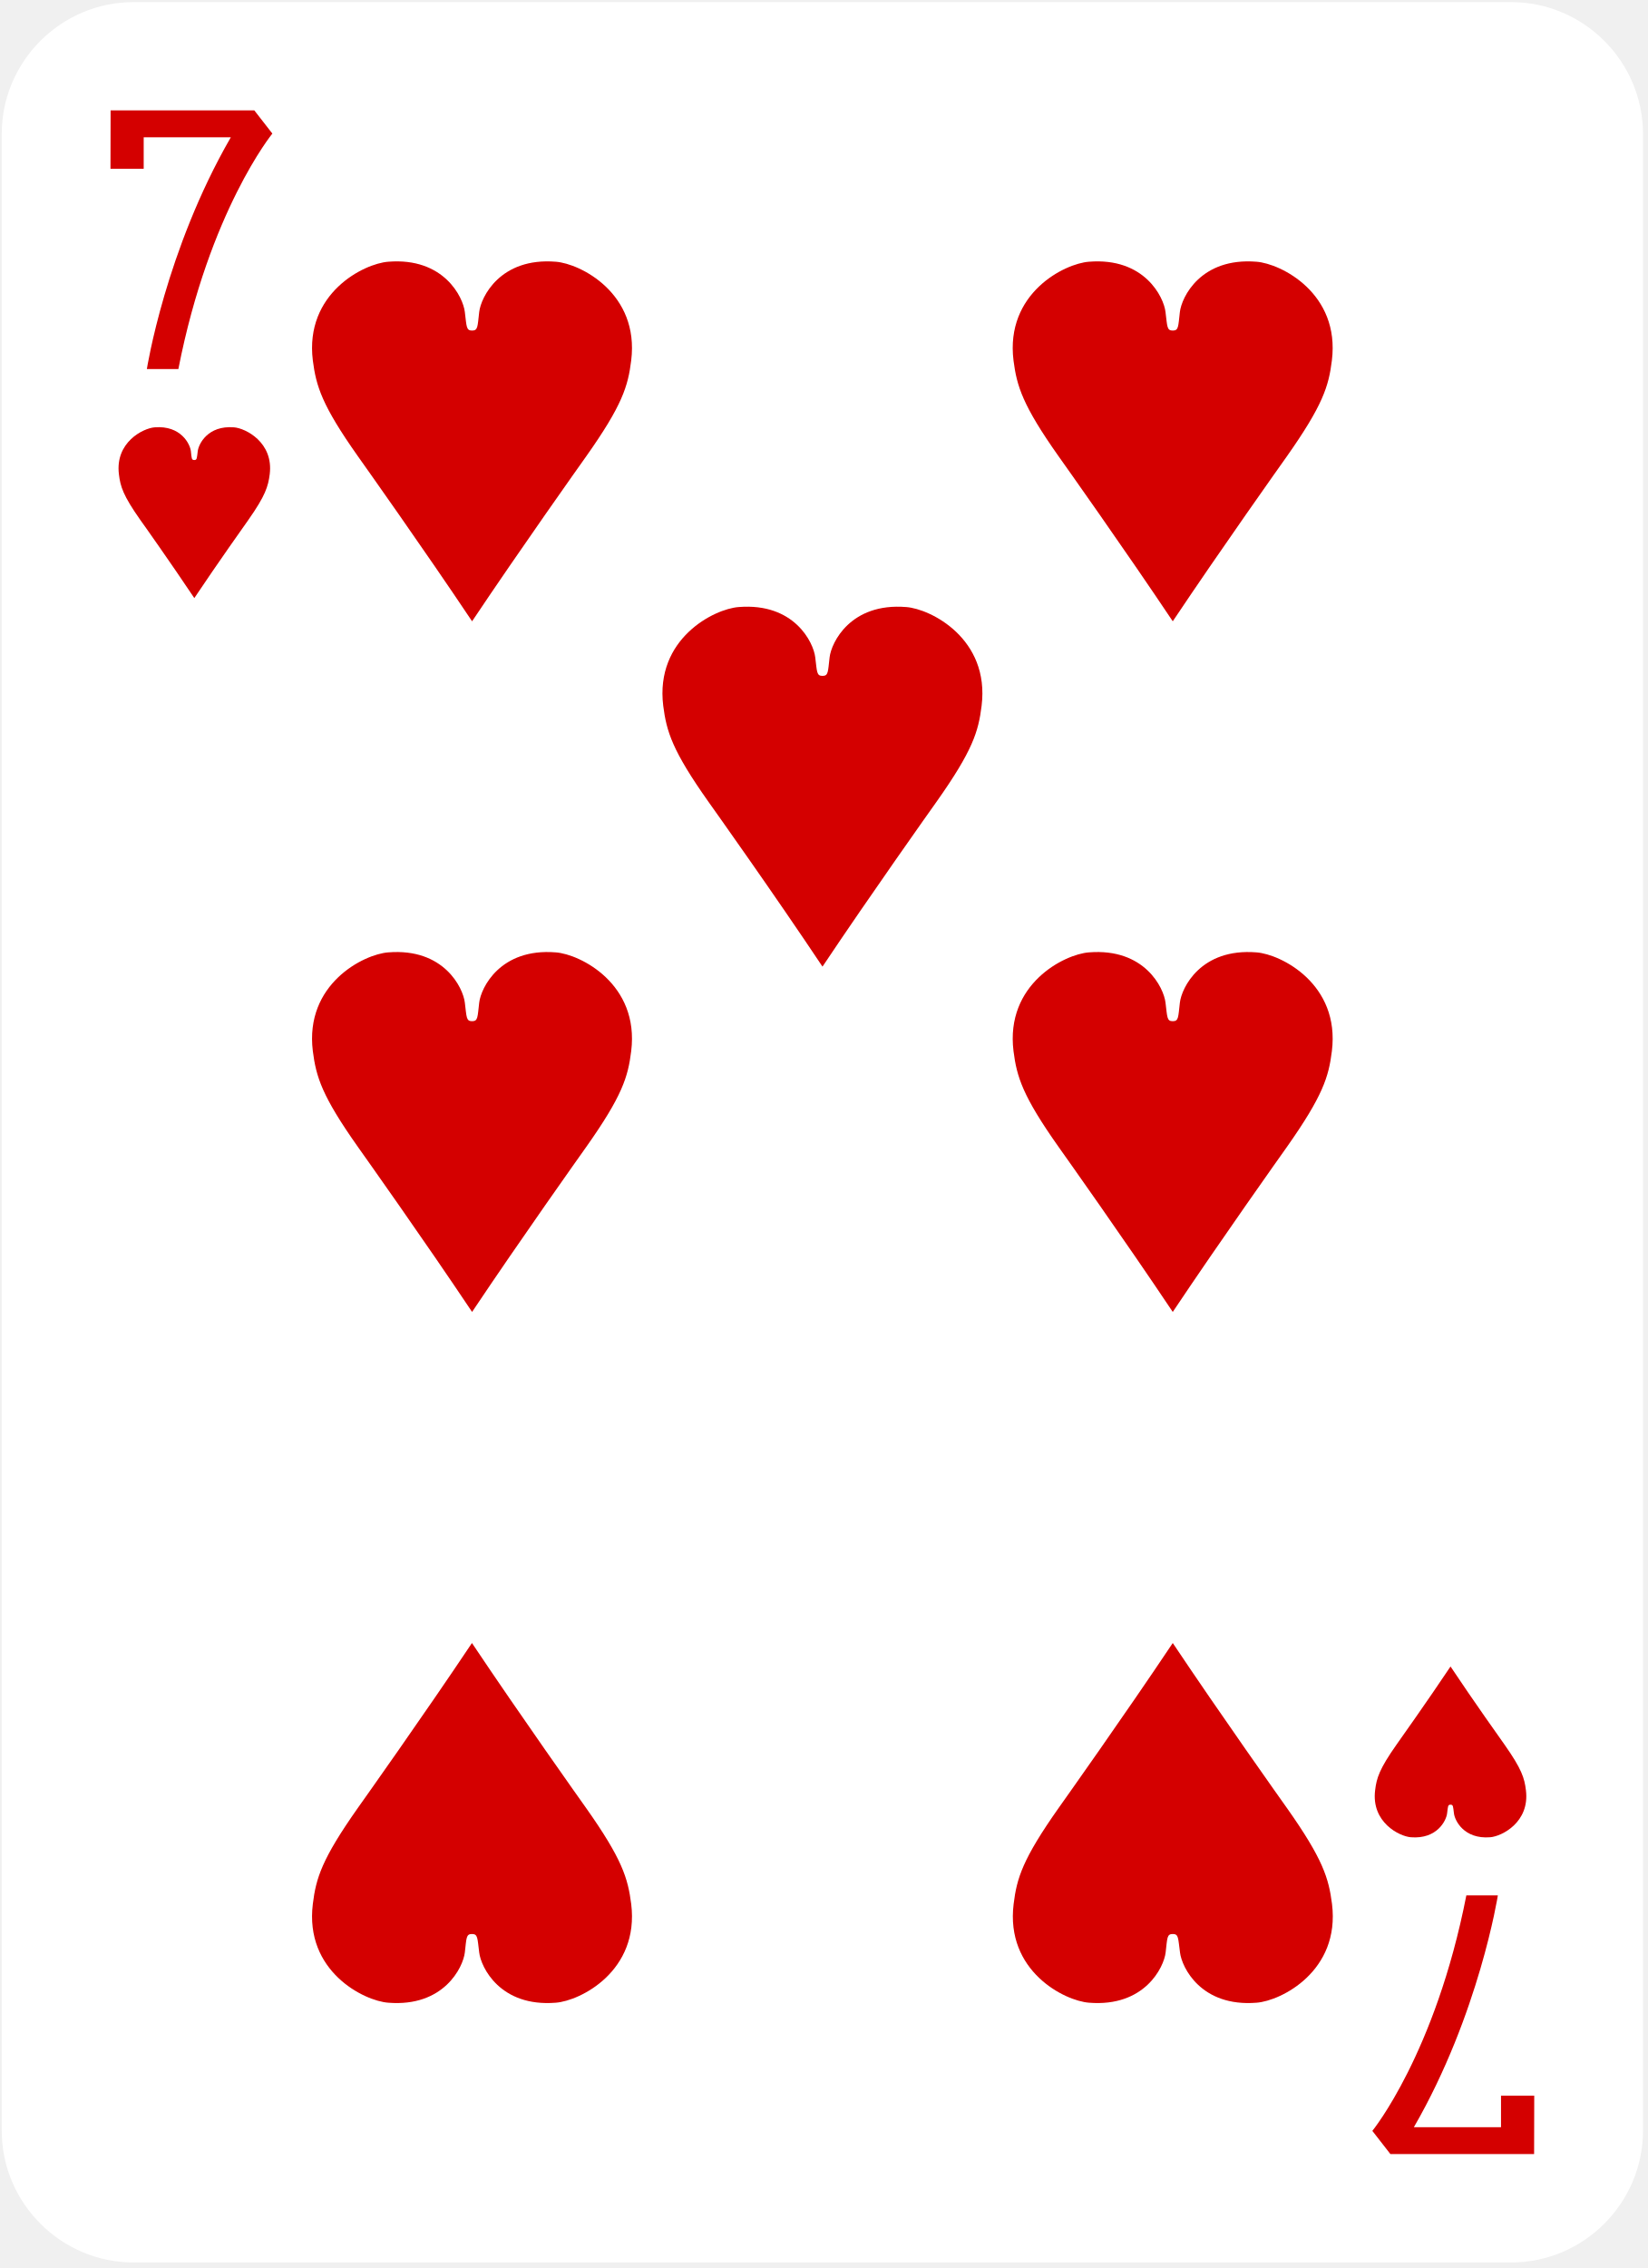
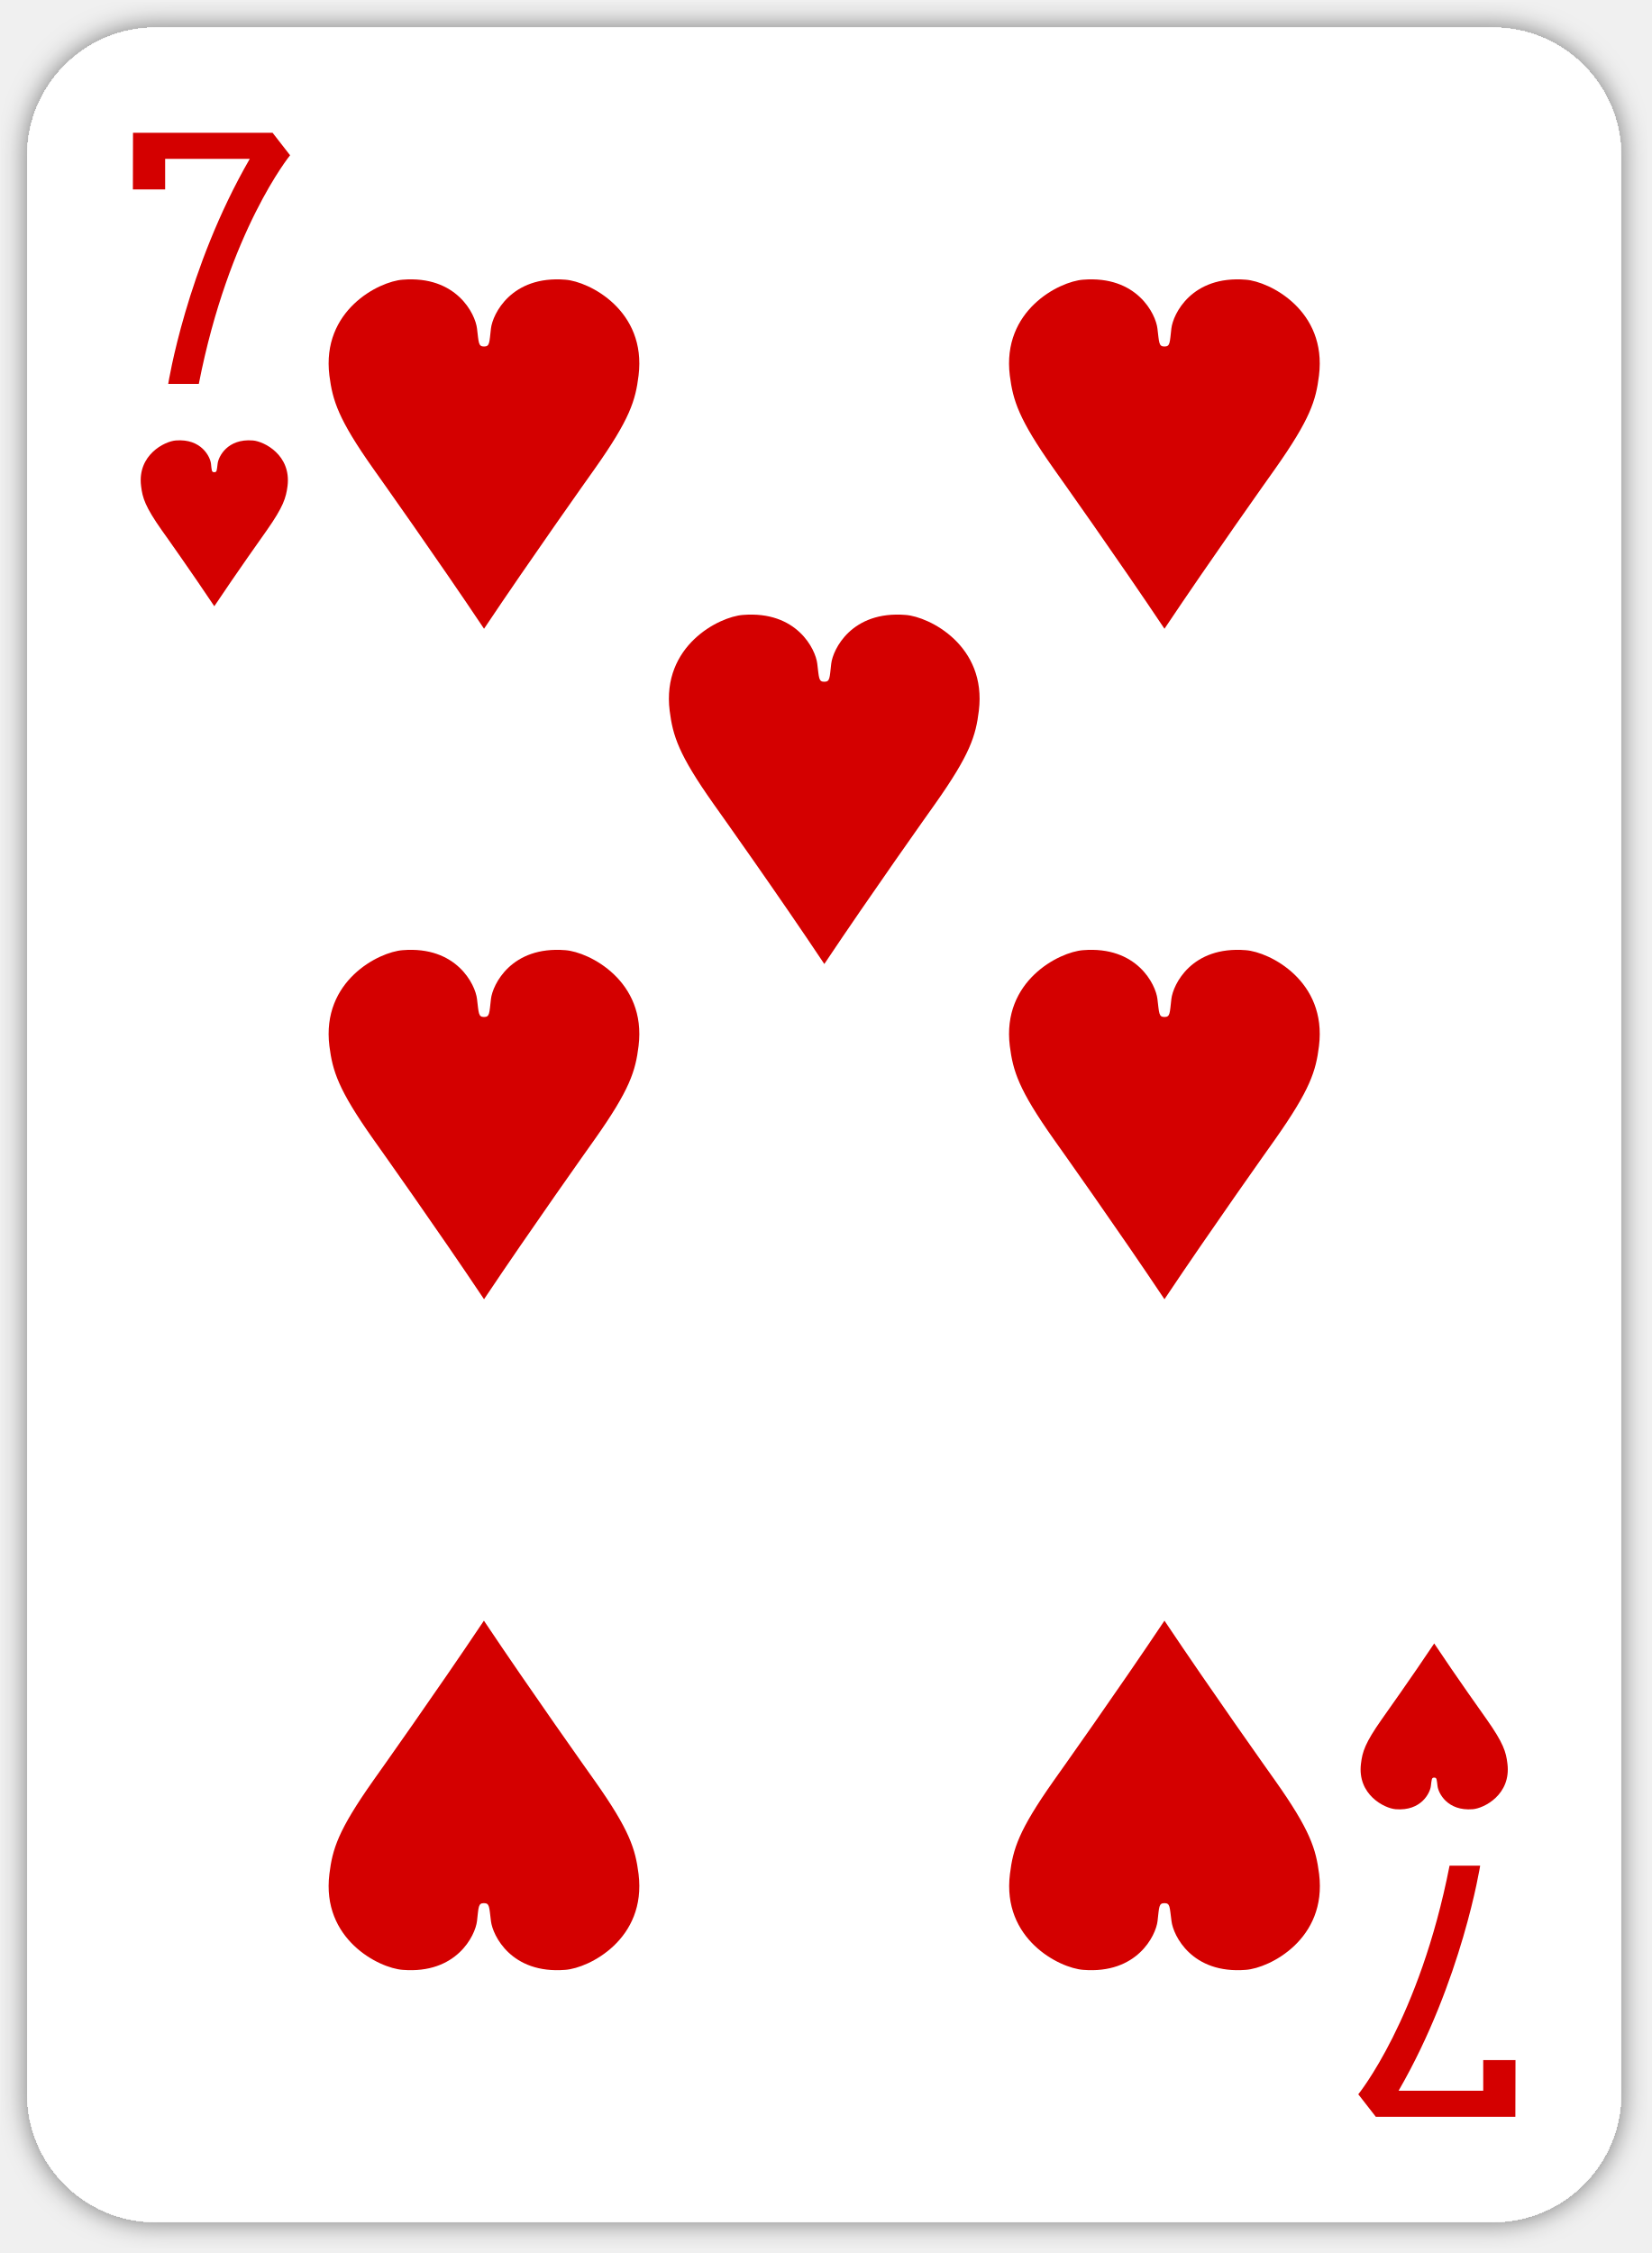
- <svg xmlns="http://www.w3.org/2000/svg" width="125" height="172" viewBox="0 0 125 172" fill="none">
-   <path d="M124.63 161.581C124.63 167.08 120.13 171.58 114.63 171.58H10.13C4.63 171.58 0.13 167.08 0.13 161.581V10.159C0.13 4.66 4.63 0.16 10.13 0.16H114.63C120.13 0.16 124.63 4.66 124.63 10.159V161.581Z" fill="white" />
-   <path d="M35.81 77.445C36.26 77.445 36.22 77.156 36.35 76.036C36.48 74.916 37.94 71.886 42.16 72.226C44.02 72.366 48.51 74.626 47.88 79.715C47.64 81.665 47.21 83.105 44.46 86.995C44.04 87.585 39.46 94.034 35.81 99.494C32.16 94.034 27.58 87.585 27.16 86.995C24.41 83.105 23.98 81.665 23.73 79.715C23.1 74.626 27.59 72.366 29.45 72.226C33.67 71.886 35.13 74.916 35.26 76.036C35.4 77.156 35.36 77.445 35.81 77.445Z" fill="#D40000" />
-   <path d="M88.96 77.445C89.41 77.445 89.37 77.156 89.5 76.036C89.63 74.916 91.08 71.886 95.31 72.226C97.17 72.366 101.66 74.626 101.03 79.715C100.79 81.665 100.35 83.105 97.61 86.995C97.19 87.585 92.61 94.034 88.96 99.494C85.31 94.034 80.73 87.585 80.31 86.995C77.56 83.105 77.13 81.665 76.88 79.715C76.25 74.626 80.74 72.366 82.6 72.226C86.82 71.886 88.28 74.916 88.41 76.036C88.55 77.156 88.51 77.445 88.96 77.445Z" fill="#D40000" />
-   <path d="M35.81 25.069C36.26 25.069 36.22 24.779 36.35 23.659C36.48 22.539 37.94 19.509 42.16 19.849C44.02 19.989 48.51 22.249 47.88 27.338C47.64 29.288 47.21 30.728 44.46 34.618C44.04 35.208 39.46 41.658 35.81 47.117C32.16 41.658 27.58 35.208 27.16 34.618C24.41 30.728 23.98 29.278 23.73 27.338C23.1 22.249 27.59 19.989 29.45 19.849C33.67 19.509 35.13 22.539 35.26 23.659C35.4 24.779 35.36 25.069 35.81 25.069Z" fill="#D40000" />
-   <path d="M88.96 25.069C89.41 25.069 89.37 24.779 89.5 23.659C89.63 22.539 91.08 19.509 95.31 19.849C97.17 19.989 101.66 22.249 101.03 27.338C100.79 29.288 100.35 30.728 97.61 34.618C97.19 35.208 92.61 41.658 88.96 47.117C85.31 41.658 80.73 35.208 80.31 34.618C77.56 30.728 77.13 29.278 76.88 27.338C76.25 22.249 80.74 19.989 82.6 19.849C86.82 19.509 88.28 22.539 88.41 23.659C88.55 24.779 88.51 25.069 88.96 25.069Z" fill="#D40000" />
-   <path d="M88.96 146.671C88.51 146.671 88.55 146.961 88.42 148.071C88.29 149.191 86.83 152.221 82.61 151.881C80.75 151.741 76.26 149.481 76.89 144.392C77.13 142.442 77.56 141.002 80.31 137.102C80.73 136.512 85.31 130.062 88.96 124.603C92.61 130.062 97.19 136.512 97.61 137.102C100.36 140.992 100.79 142.442 101.04 144.392C101.67 149.481 97.18 151.741 95.32 151.881C91.1 152.221 89.64 149.191 89.51 148.071C89.36 146.961 89.41 146.671 88.96 146.671Z" fill="#D40000" />
-   <path d="M35.8 146.671C35.35 146.671 35.39 146.961 35.26 148.071C35.13 149.191 33.67 152.221 29.45 151.881C27.59 151.741 23.1 149.481 23.73 144.392C23.97 142.442 24.4 141.002 27.15 137.102C27.57 136.512 32.15 130.062 35.8 124.603C39.45 130.062 44.03 136.512 44.45 137.102C47.2 140.992 47.63 142.442 47.88 144.392C48.51 149.481 44.02 151.741 42.16 151.881C37.94 152.221 36.48 149.191 36.35 148.071C36.21 146.961 36.25 146.671 35.8 146.671Z" fill="#D40000" />
-   <path d="M62.39 51.257C62.84 51.257 62.8 50.967 62.93 49.847C63.06 48.727 64.52 45.697 68.74 46.037C70.6 46.177 75.09 48.437 74.46 53.527C74.22 55.477 73.79 56.917 71.04 60.806C70.62 61.396 66.04 67.846 62.39 73.306C58.75 67.846 54.16 61.396 53.74 60.806C50.99 56.917 50.56 55.477 50.31 53.527C49.68 48.437 54.17 46.177 56.03 46.037C60.25 45.697 61.71 48.727 61.84 49.847C61.98 50.967 61.94 51.257 62.39 51.257Z" fill="#D40000" />
-   <path d="M8.39 8.37H19.29L20.66 10.13C20.66 10.13 15.88 15.99 13.53 27.989H11.14C11.14 27.989 12.55 18.999 17.51 10.41H10.9V12.8H8.38L8.39 8.37Z" fill="#D40000" />
-   <path d="M116.37 163.36H105.47L104.1 161.601C104.1 161.601 108.88 155.741 111.23 143.742H113.62C113.62 143.742 112.21 152.731 107.25 161.321H113.86V158.931H116.38L116.37 163.36Z" fill="#D40000" />
-   <path d="M14.74 34.888C14.95 34.888 14.93 34.748 15 34.218C15.06 33.688 15.75 32.248 17.75 32.408C18.63 32.478 20.76 33.548 20.46 35.968C20.34 36.888 20.14 37.578 18.84 39.428C18.64 39.708 16.47 42.768 14.74 45.358C13.01 42.768 10.84 39.698 10.64 39.428C9.34 37.578 9.13 36.898 9.02 35.968C8.72 33.548 10.85 32.478 11.73 32.408C13.73 32.248 14.42 33.688 14.48 34.218C14.54 34.748 14.52 34.888 14.74 34.888Z" fill="#D40000" />
-   <path d="M110.03 136.863C109.82 136.863 109.84 136.993 109.77 137.523C109.71 138.053 109.02 139.493 107.02 139.333C106.14 139.263 104.01 138.193 104.31 135.773C104.42 134.843 104.63 134.163 105.93 132.313C106.13 132.033 108.3 128.973 110.03 126.383C111.76 128.983 113.93 132.033 114.13 132.313C115.43 134.163 115.64 134.843 115.75 135.773C116.05 138.193 113.92 139.263 113.04 139.333C111.04 139.493 110.35 138.053 110.29 137.523C110.22 136.993 110.24 136.863 110.03 136.863Z" fill="#D40000" />
+ <svg xmlns="http://www.w3.org/2000/svg" width="129" height="176" viewBox="0 0 129 176" fill="none">
+   <g filter="url(#filter0_d)">
+     <path d="M126.63 163.581C126.63 169.08 122.13 173.58 116.63 173.58H12.13C6.63 173.58 2.13 169.08 2.13 163.581V12.159C2.13 6.66 6.63 2.16 12.13 2.16H116.63C122.13 2.16 126.63 6.66 126.63 12.159V163.581Z" fill="white" />
+     <path d="M37.81 79.445C38.26 79.445 38.22 79.156 38.35 78.036C38.48 76.916 39.94 73.886 44.16 74.226C46.02 74.366 50.51 76.626 49.88 81.715C49.64 83.665 49.21 85.105 46.46 88.995C46.04 89.585 41.46 96.034 37.81 101.494C34.16 96.034 29.58 89.585 29.16 88.995C26.41 85.105 25.98 83.665 25.73 81.715C25.1 76.626 29.59 74.366 31.45 74.226C35.67 73.886 37.13 76.916 37.26 78.036C37.4 79.156 37.36 79.445 37.81 79.445Z" fill="#D40000" />
+     <path d="M90.96 79.445C91.41 79.445 91.37 79.156 91.5 78.036C91.63 76.916 93.08 73.886 97.31 74.226C99.17 74.366 103.66 76.626 103.03 81.715C102.79 83.665 102.35 85.105 99.61 88.995C99.19 89.585 94.61 96.034 90.96 101.494C87.31 96.034 82.73 89.585 82.31 88.995C79.56 85.105 79.13 83.665 78.88 81.715C78.25 76.626 82.74 74.366 84.6 74.226C88.82 73.886 90.28 76.916 90.41 78.036C90.55 79.156 90.51 79.445 90.96 79.445Z" fill="#D40000" />
+     <path d="M37.81 27.069C38.26 27.069 38.22 26.779 38.35 25.659C38.48 24.539 39.94 21.509 44.16 21.849C46.02 21.989 50.51 24.249 49.88 29.338C49.64 31.288 49.21 32.728 46.46 36.618C46.04 37.208 41.46 43.658 37.81 49.117C34.16 43.658 29.58 37.208 29.16 36.618C26.41 32.728 25.98 31.278 25.73 29.338C25.1 24.249 29.59 21.989 31.45 21.849C35.67 21.509 37.13 24.539 37.26 25.659C37.4 26.779 37.36 27.069 37.81 27.069Z" fill="#D40000" />
+     <path d="M90.96 27.069C91.41 27.069 91.37 26.779 91.5 25.659C91.63 24.539 93.08 21.509 97.31 21.849C99.17 21.989 103.66 24.249 103.03 29.338C102.79 31.288 102.35 32.728 99.61 36.618C99.19 37.208 94.61 43.658 90.96 49.117C87.31 43.658 82.73 37.208 82.31 36.618C79.56 32.728 79.13 31.278 78.88 29.338C78.25 24.249 82.74 21.989 84.6 21.849C88.82 21.509 90.28 24.539 90.41 25.659C90.55 26.779 90.51 27.069 90.96 27.069Z" fill="#D40000" />
+     <path d="M90.96 148.671C90.51 148.671 90.55 148.961 90.42 150.071C90.29 151.191 88.83 154.221 84.61 153.881C82.75 153.741 78.26 151.481 78.89 146.392C79.13 144.442 79.56 143.002 82.31 139.102C82.73 138.512 87.31 132.062 90.96 126.603C94.61 132.062 99.19 138.512 99.61 139.102C102.36 142.992 102.79 144.442 103.04 146.392C103.67 151.481 99.18 153.741 97.32 153.881C93.1 154.221 91.64 151.191 91.51 150.071C91.36 148.961 91.41 148.671 90.96 148.671Z" fill="#D40000" />
+     <path d="M37.8 148.671C37.35 148.671 37.39 148.961 37.26 150.071C37.13 151.191 35.67 154.221 31.45 153.881C29.59 153.741 25.1 151.481 25.73 146.392C25.97 144.442 26.4 143.002 29.15 139.102C29.57 138.512 34.15 132.062 37.8 126.603C41.45 132.062 46.03 138.512 46.45 139.102C49.2 142.992 49.63 144.442 49.88 146.392C50.51 151.481 46.02 153.741 44.16 153.881C39.94 154.221 38.48 151.191 38.35 150.071C38.21 148.961 38.25 148.671 37.8 148.671Z" fill="#D40000" />
+     <path d="M64.39 53.257C64.84 53.257 64.8 52.967 64.93 51.847C65.06 50.727 66.52 47.697 70.74 48.037C72.6 48.177 77.09 50.437 76.46 55.527C76.22 57.477 75.79 58.917 73.04 62.806C72.62 63.396 68.04 69.846 64.39 75.306C60.75 69.846 56.16 63.396 55.74 62.806C52.99 58.917 52.56 57.477 52.31 55.527C51.68 50.437 56.17 48.177 58.03 48.037C62.25 47.697 63.71 50.727 63.84 51.847C63.98 52.967 63.94 53.257 64.39 53.257Z" fill="#D40000" />
+     <path d="M10.39 10.37H21.29L22.66 12.13C22.66 12.13 17.88 17.99 15.53 29.989H13.14C13.14 29.989 14.55 20.999 19.51 12.41H12.9V14.8H10.38L10.39 10.37Z" fill="#D40000" />
+     <path d="M118.37 165.36H107.47L106.1 163.601C106.1 163.601 110.88 157.741 113.23 145.742H115.62C115.62 145.742 114.21 154.731 109.25 163.321H115.86V160.931H118.38L118.37 165.36Z" fill="#D40000" />
+     <path d="M16.74 36.888C16.95 36.888 16.93 36.748 17 36.218C17.06 35.688 17.75 34.248 19.75 34.408C20.63 34.478 22.76 35.548 22.46 37.968C22.34 38.888 22.14 39.578 20.84 41.428C20.64 41.708 18.47 44.768 16.74 47.358C15.01 44.768 12.84 41.698 12.64 41.428C11.34 39.578 11.13 38.898 11.02 37.968C10.72 35.548 12.85 34.478 13.73 34.408C15.73 34.248 16.42 35.688 16.48 36.218C16.54 36.748 16.52 36.888 16.74 36.888Z" fill="#D40000" />
+     <path d="M112.03 138.863C111.82 138.863 111.84 138.993 111.77 139.523C111.71 140.053 111.02 141.493 109.02 141.333C108.14 141.263 106.01 140.193 106.31 137.773C106.42 136.843 106.63 136.163 107.93 134.313C108.13 134.033 110.3 130.973 112.03 128.383C113.76 130.983 115.93 134.033 116.13 134.313C117.43 136.163 117.64 136.843 117.75 137.773C118.05 140.193 115.92 141.263 115.04 141.333C113.04 141.493 112.35 140.053 112.29 139.523C112.22 138.993 112.24 138.863 112.03 138.863Z" fill="#D40000" />
+   </g>
+   <defs>
+     <filter id="filter0_d" x="0.13" y="0.16" width="128.5" height="175.42" filterUnits="userSpaceOnUse" color-interpolation-filters="sRGB">
+       <feFlood flood-opacity="0" result="BackgroundImageFix" />
+       <feColorMatrix in="SourceAlpha" type="matrix" values="0 0 0 0 0 0 0 0 0 0 0 0 0 0 0 0 0 0 127 0" result="hardAlpha" />
+       <feOffset />
+       <feGaussianBlur stdDeviation="1" />
+       <feComposite in2="hardAlpha" operator="out" />
+       <feColorMatrix type="matrix" values="0 0 0 0 0 0 0 0 0 0 0 0 0 0 0 0 0 0 0.5 0" />
+       <feBlend mode="normal" in2="BackgroundImageFix" result="effect1_dropShadow" />
+       <feBlend mode="normal" in="SourceGraphic" in2="effect1_dropShadow" result="shape" />
+     </filter>
+   </defs>
</svg>
